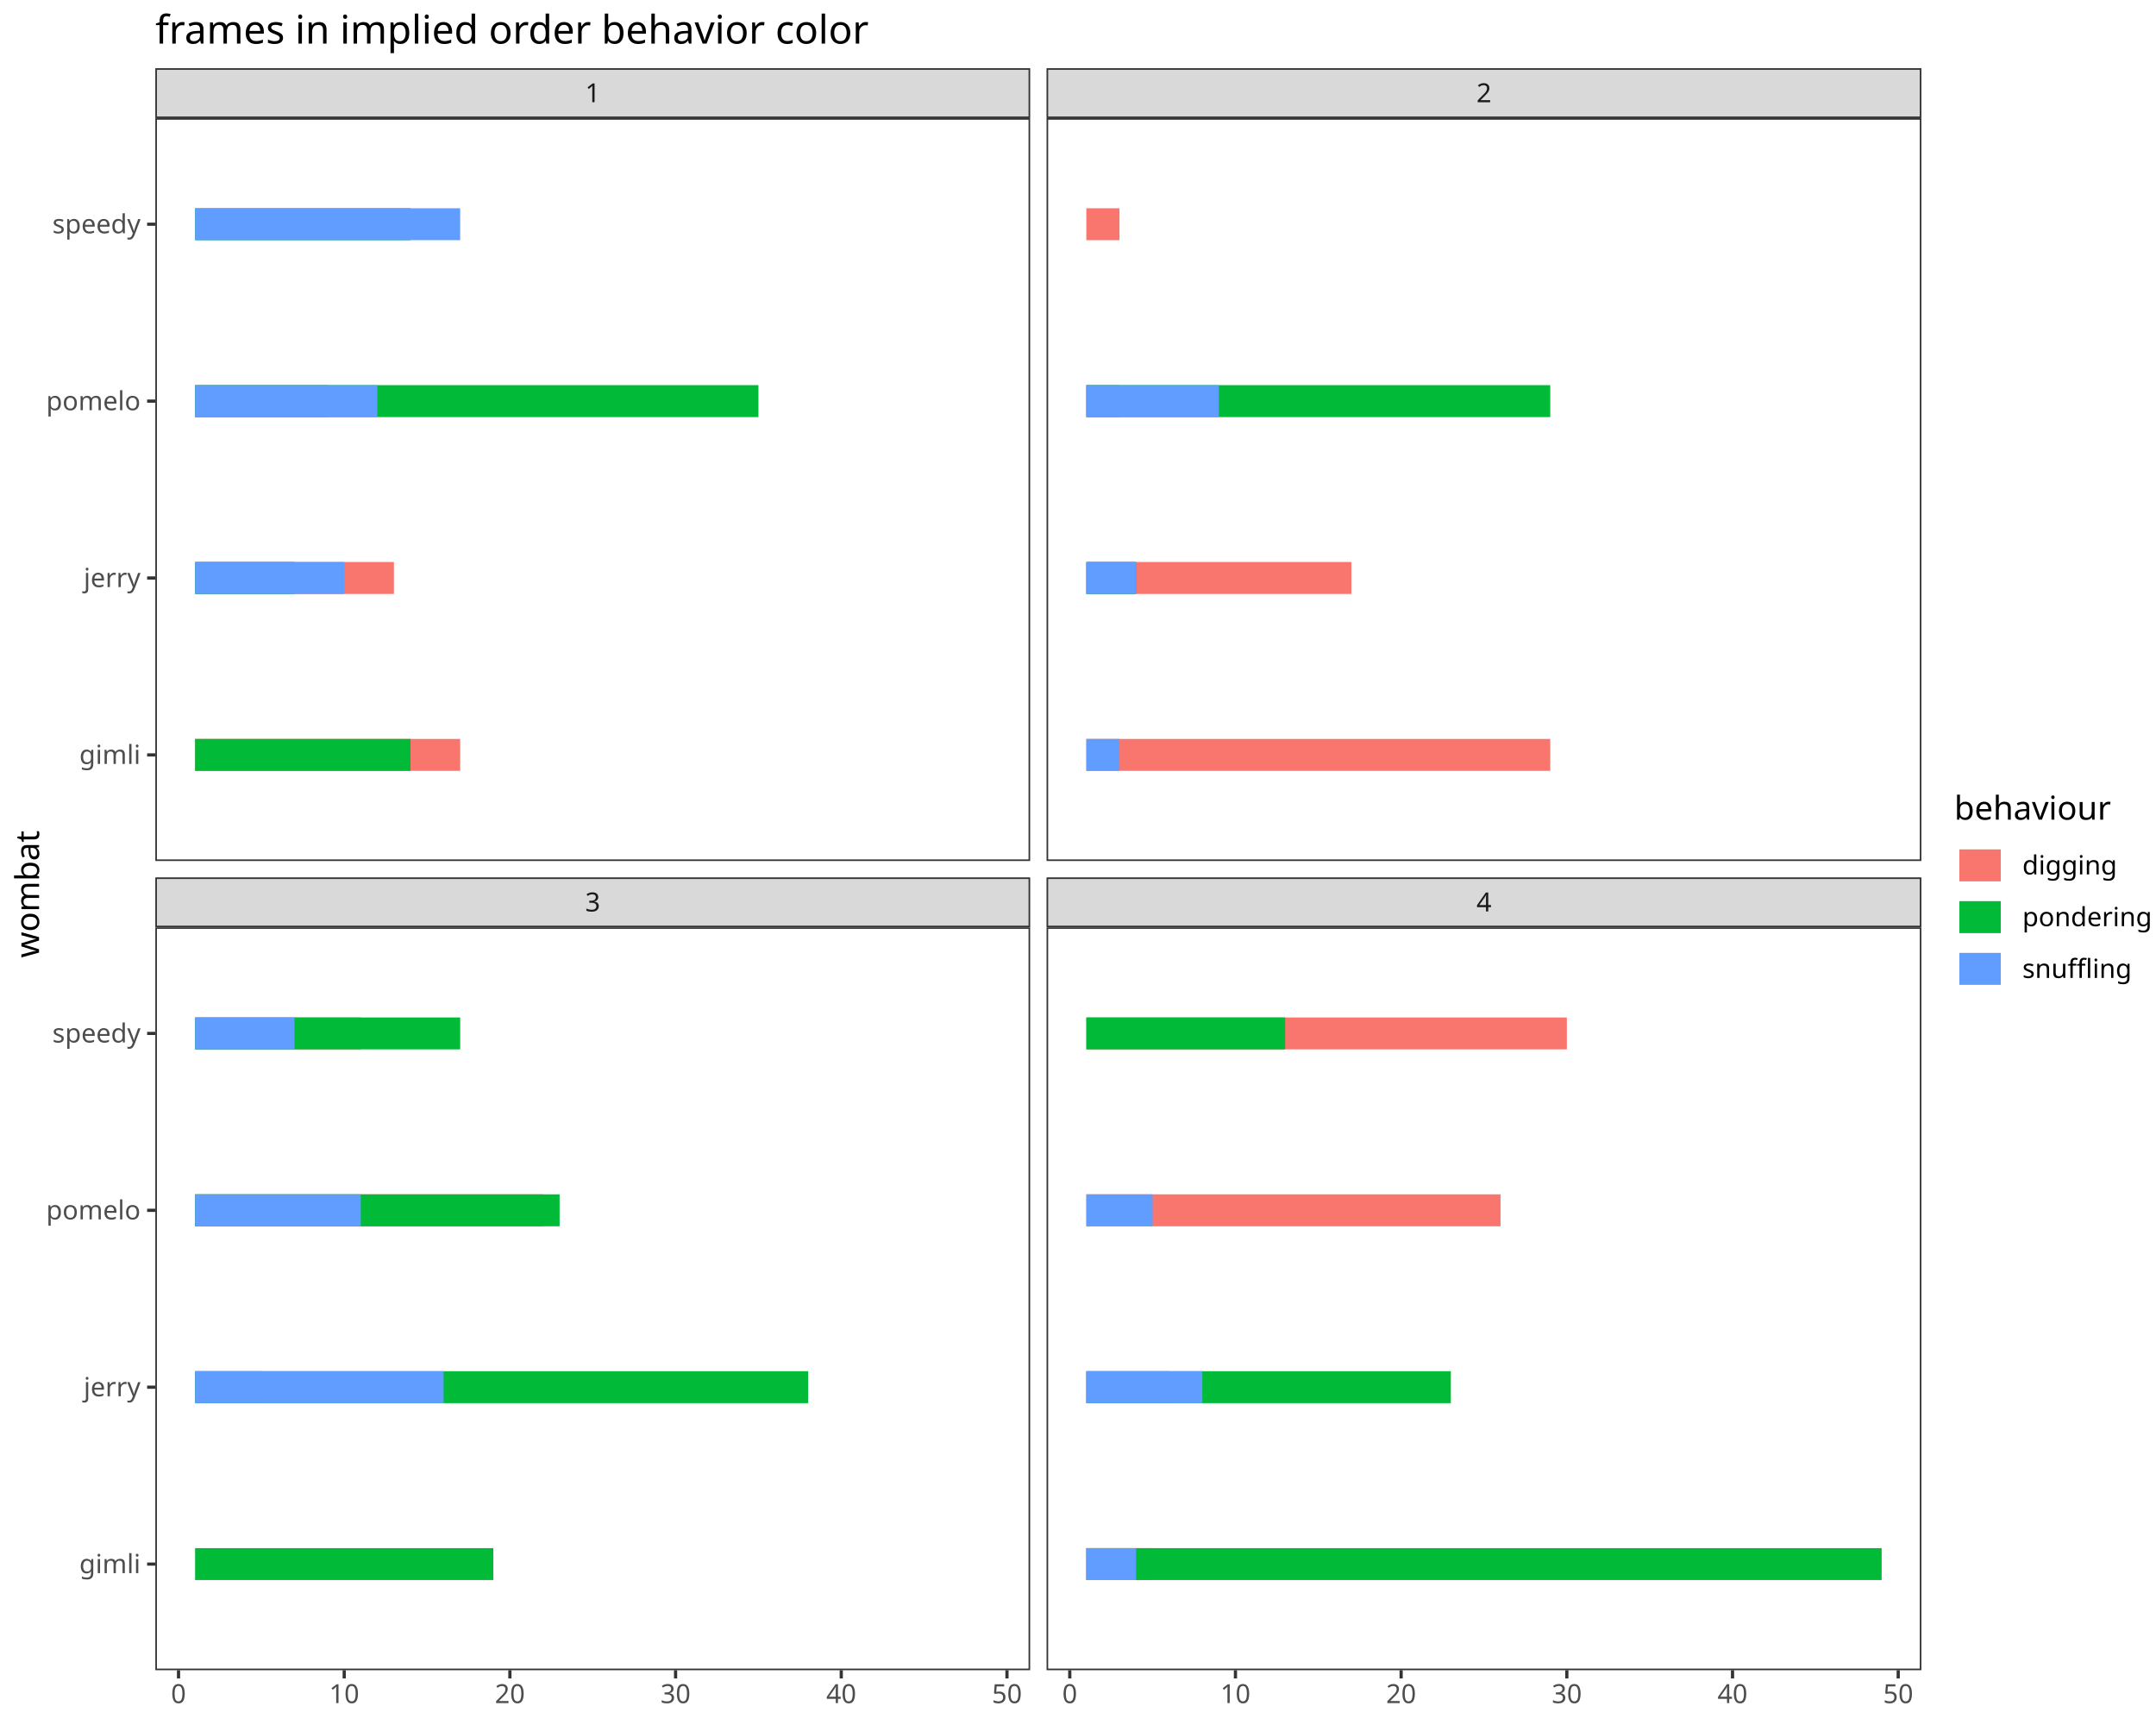
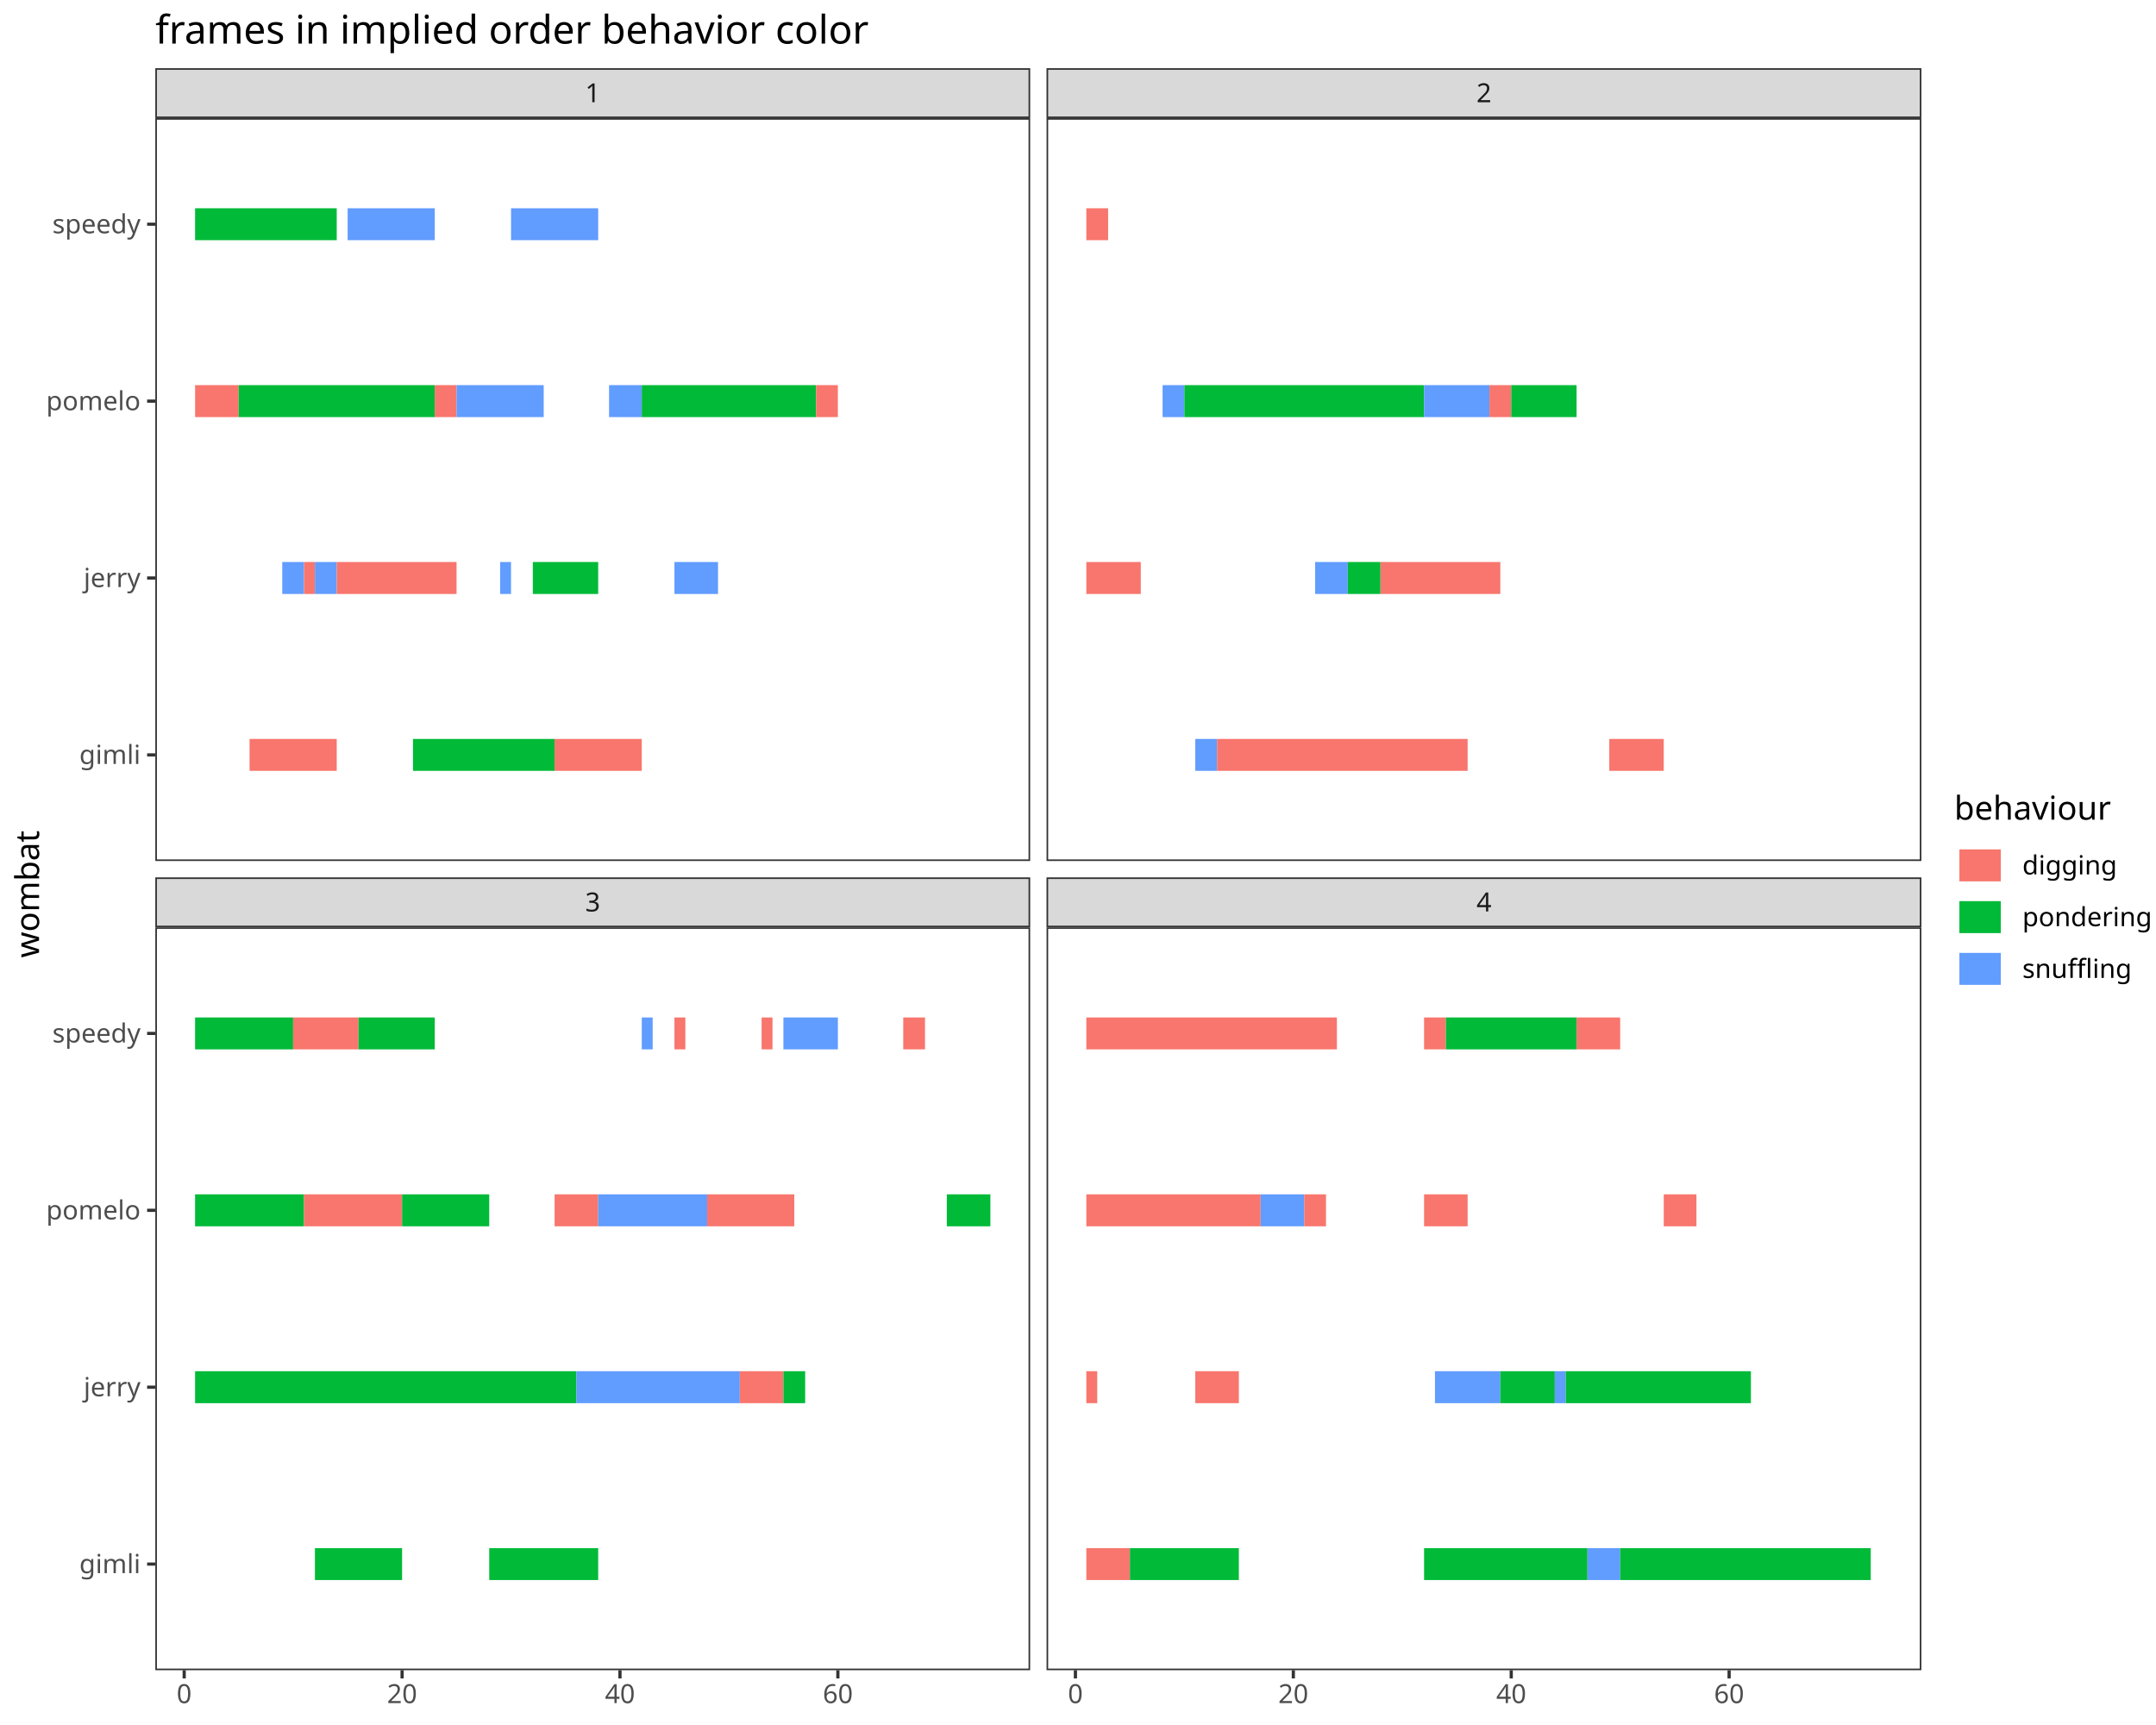
<svg xmlns="http://www.w3.org/2000/svg" class="svglite" data-engine-version="2.0" width="720.00pt" height="576.00pt" viewBox="0 0 720.00 576.00">
  <defs>
    <style type="text/css">
    .svglite line, .svglite polyline, .svglite polygon, .svglite path, .svglite rect, .svglite circle {
      fill: none;
      stroke: #000000;
      stroke-linecap: round;
      stroke-linejoin: round;
      stroke-miterlimit: 10.00;
    }
  </style>
  </defs>
  <rect width="100%" height="100%" style="stroke: none; fill: #FFFFFF;" />
  <defs>
    <clipPath id="cpMC4wMHw3MjAuMDB8MC4wMHw1NzYuMDA=">
      <rect x="0.00" y="0.00" width="720.00" height="576.00" />
    </clipPath>
  </defs>
  <g clip-path="url(#cpMC4wMHw3MjAuMDB8MC4wMHw1NzYuMDA=)">
    <rect x="0.00" y="0.00" width="720.00" height="576.00" style="stroke-width: 1.07; stroke: #FFFFFF; fill: #FFFFFF;" />
  </g>
  <defs>
    <clipPath id="cpNTEuODd8MzQ0LjAyfDM5LjQzfDI4Ny41MQ==">
      <rect x="51.87" y="39.43" width="292.15" height="248.07" />
    </clipPath>
  </defs>
  <g clip-path="url(#cpNTEuODd8MzQ0LjAyfDM5LjQzfDI4Ny41MQ==)">
    <rect x="51.87" y="39.43" width="292.15" height="248.07" style="stroke-width: 1.07; stroke: none; fill: #FFFFFF;" />
-     <line x1="65.15" y1="252.07" x2="153.68" y2="252.07" style="stroke-width: 10.67; stroke: #F8766D; stroke-linecap: butt;" />
-     <line x1="65.15" y1="252.07" x2="137.08" y2="252.07" style="stroke-width: 10.67; stroke: #00BA38; stroke-linecap: butt;" />
-     <line x1="65.15" y1="193.00" x2="131.55" y2="193.00" style="stroke-width: 10.67; stroke: #F8766D; stroke-linecap: butt;" />
-     <line x1="65.15" y1="193.00" x2="98.35" y2="193.00" style="stroke-width: 10.67; stroke: #00BA38; stroke-linecap: butt;" />
-     <line x1="65.15" y1="193.00" x2="114.95" y2="193.00" style="stroke-width: 10.67; stroke: #619CFF; stroke-linecap: butt;" />
-     <line x1="65.15" y1="133.94" x2="109.42" y2="133.94" style="stroke-width: 10.67; stroke: #F8766D; stroke-linecap: butt;" />
-     <line x1="65.15" y1="133.94" x2="253.28" y2="133.94" style="stroke-width: 10.67; stroke: #00BA38; stroke-linecap: butt;" />
-     <line x1="65.15" y1="133.94" x2="126.02" y2="133.94" style="stroke-width: 10.67; stroke: #619CFF; stroke-linecap: butt;" />
-     <line x1="65.15" y1="74.87" x2="137.08" y2="74.87" style="stroke-width: 10.67; stroke: #00BA38; stroke-linecap: butt;" />
-     <line x1="65.15" y1="74.87" x2="153.68" y2="74.87" style="stroke-width: 10.67; stroke: #619CFF; stroke-linecap: butt;" />
+     <line x1="83.34" y1="252.07" x2="112.45" y2="252.07" style="stroke-width: 10.67; stroke: #F8766D; stroke-linecap: butt;" />
+     <line x1="137.92" y1="252.07" x2="185.21" y2="252.07" style="stroke-width: 10.67; stroke: #00BA38; stroke-linecap: butt;" />
+     <line x1="185.21" y1="252.07" x2="214.32" y2="252.07" style="stroke-width: 10.67; stroke: #F8766D; stroke-linecap: butt;" />
+     <line x1="94.26" y1="193.00" x2="101.53" y2="193.00" style="stroke-width: 10.67; stroke: #619CFF; stroke-linecap: butt;" />
+     <line x1="101.53" y1="193.00" x2="105.17" y2="193.00" style="stroke-width: 10.67; stroke: #F8766D; stroke-linecap: butt;" />
+     <line x1="105.17" y1="193.00" x2="112.45" y2="193.00" style="stroke-width: 10.67; stroke: #619CFF; stroke-linecap: butt;" />
+     <line x1="112.45" y1="193.00" x2="152.47" y2="193.00" style="stroke-width: 10.67; stroke: #F8766D; stroke-linecap: butt;" />
+     <line x1="167.02" y1="193.00" x2="170.66" y2="193.00" style="stroke-width: 10.67; stroke: #619CFF; stroke-linecap: butt;" />
+     <line x1="177.94" y1="193.00" x2="199.77" y2="193.00" style="stroke-width: 10.67; stroke: #00BA38; stroke-linecap: butt;" />
+     <line x1="225.23" y1="193.00" x2="239.79" y2="193.00" style="stroke-width: 10.67; stroke: #619CFF; stroke-linecap: butt;" />
+     <line x1="65.15" y1="133.94" x2="79.70" y2="133.94" style="stroke-width: 10.67; stroke: #F8766D; stroke-linecap: butt;" />
+     <line x1="79.70" y1="133.94" x2="145.19" y2="133.94" style="stroke-width: 10.67; stroke: #00BA38; stroke-linecap: butt;" />
+     <line x1="145.19" y1="133.94" x2="152.47" y2="133.94" style="stroke-width: 10.67; stroke: #F8766D; stroke-linecap: butt;" />
+     <line x1="152.47" y1="133.94" x2="181.57" y2="133.94" style="stroke-width: 10.67; stroke: #619CFF; stroke-linecap: butt;" />
+     <line x1="203.40" y1="133.94" x2="214.32" y2="133.94" style="stroke-width: 10.67; stroke: #619CFF; stroke-linecap: butt;" />
+     <line x1="214.32" y1="133.94" x2="272.53" y2="133.94" style="stroke-width: 10.67; stroke: #00BA38; stroke-linecap: butt;" />
+     <line x1="272.53" y1="133.94" x2="279.81" y2="133.94" style="stroke-width: 10.67; stroke: #F8766D; stroke-linecap: butt;" />
+     <line x1="65.15" y1="74.87" x2="112.45" y2="74.87" style="stroke-width: 10.67; stroke: #00BA38; stroke-linecap: butt;" />
+     <line x1="116.09" y1="74.87" x2="145.19" y2="74.87" style="stroke-width: 10.67; stroke: #619CFF; stroke-linecap: butt;" />
+     <line x1="170.66" y1="74.87" x2="199.77" y2="74.87" style="stroke-width: 10.67; stroke: #619CFF; stroke-linecap: butt;" />
    <rect x="51.87" y="39.43" width="292.15" height="248.07" style="stroke-width: 1.07; stroke: #333333;" />
  </g>
  <g clip-path="url(#cpMC4wMHw3MjAuMDB8MC4wMHw1NzYuMDA=)">
</g>
  <defs>
    <clipPath id="cpNTEuODd8MzQ0LjAyfDMwOS42M3w1NTcuNzE=">
      <rect x="51.87" y="309.63" width="292.15" height="248.07" />
    </clipPath>
  </defs>
  <g clip-path="url(#cpNTEuODd8MzQ0LjAyfDMwOS42M3w1NTcuNzE=)">
    <rect x="51.87" y="309.63" width="292.15" height="248.07" style="stroke-width: 1.07; stroke: none; fill: #FFFFFF;" />
-     <line x1="65.15" y1="522.27" x2="164.75" y2="522.27" style="stroke-width: 10.67; stroke: #00BA38; stroke-linecap: butt;" />
-     <line x1="65.15" y1="463.20" x2="87.28" y2="463.20" style="stroke-width: 10.67; stroke: #F8766D; stroke-linecap: butt;" />
-     <line x1="65.15" y1="463.20" x2="269.88" y2="463.20" style="stroke-width: 10.67; stroke: #00BA38; stroke-linecap: butt;" />
-     <line x1="65.15" y1="463.20" x2="148.15" y2="463.20" style="stroke-width: 10.67; stroke: #619CFF; stroke-linecap: butt;" />
-     <line x1="65.15" y1="404.14" x2="181.35" y2="404.14" style="stroke-width: 10.67; stroke: #F8766D; stroke-linecap: butt;" />
-     <line x1="65.15" y1="404.14" x2="186.88" y2="404.14" style="stroke-width: 10.67; stroke: #00BA38; stroke-linecap: butt;" />
-     <line x1="65.15" y1="404.14" x2="120.48" y2="404.14" style="stroke-width: 10.67; stroke: #619CFF; stroke-linecap: butt;" />
-     <line x1="65.15" y1="345.07" x2="120.48" y2="345.07" style="stroke-width: 10.67; stroke: #F8766D; stroke-linecap: butt;" />
-     <line x1="65.15" y1="345.07" x2="153.68" y2="345.07" style="stroke-width: 10.67; stroke: #00BA38; stroke-linecap: butt;" />
-     <line x1="65.15" y1="345.07" x2="98.35" y2="345.07" style="stroke-width: 10.67; stroke: #619CFF; stroke-linecap: butt;" />
+     <line x1="105.17" y1="522.27" x2="134.28" y2="522.27" style="stroke-width: 10.67; stroke: #00BA38; stroke-linecap: butt;" />
+     <line x1="163.38" y1="522.27" x2="199.77" y2="522.27" style="stroke-width: 10.67; stroke: #00BA38; stroke-linecap: butt;" />
+     <line x1="65.15" y1="463.20" x2="192.49" y2="463.20" style="stroke-width: 10.67; stroke: #00BA38; stroke-linecap: butt;" />
+     <line x1="192.49" y1="463.20" x2="247.06" y2="463.20" style="stroke-width: 10.67; stroke: #619CFF; stroke-linecap: butt;" />
+     <line x1="247.06" y1="463.20" x2="261.62" y2="463.20" style="stroke-width: 10.67; stroke: #F8766D; stroke-linecap: butt;" />
+     <line x1="261.62" y1="463.20" x2="268.89" y2="463.20" style="stroke-width: 10.67; stroke: #00BA38; stroke-linecap: butt;" />
+     <line x1="65.15" y1="404.14" x2="101.53" y2="404.14" style="stroke-width: 10.67; stroke: #00BA38; stroke-linecap: butt;" />
+     <line x1="101.53" y1="404.14" x2="134.28" y2="404.14" style="stroke-width: 10.67; stroke: #F8766D; stroke-linecap: butt;" />
+     <line x1="134.28" y1="404.14" x2="163.38" y2="404.14" style="stroke-width: 10.67; stroke: #00BA38; stroke-linecap: butt;" />
+     <line x1="185.21" y1="404.14" x2="199.77" y2="404.14" style="stroke-width: 10.67; stroke: #F8766D; stroke-linecap: butt;" />
+     <line x1="199.77" y1="404.14" x2="236.15" y2="404.14" style="stroke-width: 10.67; stroke: #619CFF; stroke-linecap: butt;" />
+     <line x1="236.15" y1="404.14" x2="265.25" y2="404.14" style="stroke-width: 10.67; stroke: #F8766D; stroke-linecap: butt;" />
+     <line x1="316.19" y1="404.14" x2="330.74" y2="404.14" style="stroke-width: 10.67; stroke: #00BA38; stroke-linecap: butt;" />
+     <line x1="65.15" y1="345.07" x2="97.89" y2="345.07" style="stroke-width: 10.67; stroke: #00BA38; stroke-linecap: butt;" />
+     <line x1="97.89" y1="345.07" x2="119.72" y2="345.07" style="stroke-width: 10.67; stroke: #F8766D; stroke-linecap: butt;" />
+     <line x1="119.72" y1="345.07" x2="145.19" y2="345.07" style="stroke-width: 10.67; stroke: #00BA38; stroke-linecap: butt;" />
+     <line x1="214.32" y1="345.07" x2="217.96" y2="345.07" style="stroke-width: 10.67; stroke: #619CFF; stroke-linecap: butt;" />
+     <line x1="225.23" y1="345.07" x2="228.87" y2="345.07" style="stroke-width: 10.67; stroke: #F8766D; stroke-linecap: butt;" />
+     <line x1="254.34" y1="345.07" x2="257.98" y2="345.07" style="stroke-width: 10.67; stroke: #F8766D; stroke-linecap: butt;" />
+     <line x1="261.62" y1="345.07" x2="279.81" y2="345.07" style="stroke-width: 10.67; stroke: #619CFF; stroke-linecap: butt;" />
+     <line x1="301.64" y1="345.07" x2="308.91" y2="345.07" style="stroke-width: 10.67; stroke: #F8766D; stroke-linecap: butt;" />
    <rect x="51.87" y="309.63" width="292.15" height="248.07" style="stroke-width: 1.07; stroke: #333333;" />
  </g>
  <g clip-path="url(#cpMC4wMHw3MjAuMDB8MC4wMHw1NzYuMDA=)">
</g>
  <defs>
    <clipPath id="cpMzQ5LjUwfDY0MS42NnwzOS40M3wyODcuNTE=">
      <rect x="349.50" y="39.43" width="292.15" height="248.07" />
    </clipPath>
  </defs>
  <g clip-path="url(#cpMzQ5LjUwfDY0MS42NnwzOS40M3wyODcuNTE=)">
    <rect x="349.50" y="39.43" width="292.15" height="248.07" style="stroke-width: 1.07; stroke: none; fill: #FFFFFF;" />
-     <line x1="362.78" y1="252.07" x2="517.71" y2="252.07" style="stroke-width: 10.67; stroke: #F8766D; stroke-linecap: butt;" />
-     <line x1="362.78" y1="252.07" x2="373.85" y2="252.07" style="stroke-width: 10.67; stroke: #619CFF; stroke-linecap: butt;" />
-     <line x1="362.78" y1="193.00" x2="451.31" y2="193.00" style="stroke-width: 10.67; stroke: #F8766D; stroke-linecap: butt;" />
-     <line x1="362.78" y1="193.00" x2="379.38" y2="193.00" style="stroke-width: 10.67; stroke: #00BA38; stroke-linecap: butt;" />
-     <line x1="362.78" y1="193.00" x2="379.38" y2="193.00" style="stroke-width: 10.67; stroke: #619CFF; stroke-linecap: butt;" />
-     <line x1="362.78" y1="133.94" x2="373.85" y2="133.94" style="stroke-width: 10.67; stroke: #F8766D; stroke-linecap: butt;" />
-     <line x1="362.78" y1="133.94" x2="517.71" y2="133.94" style="stroke-width: 10.67; stroke: #00BA38; stroke-linecap: butt;" />
-     <line x1="362.78" y1="133.94" x2="407.05" y2="133.94" style="stroke-width: 10.67; stroke: #619CFF; stroke-linecap: butt;" />
-     <line x1="362.78" y1="74.87" x2="373.85" y2="74.87" style="stroke-width: 10.67; stroke: #F8766D; stroke-linecap: butt;" />
+     <line x1="399.17" y1="252.07" x2="406.44" y2="252.07" style="stroke-width: 10.67; stroke: #619CFF; stroke-linecap: butt;" />
+     <line x1="406.44" y1="252.07" x2="490.12" y2="252.07" style="stroke-width: 10.67; stroke: #F8766D; stroke-linecap: butt;" />
+     <line x1="537.42" y1="252.07" x2="555.61" y2="252.07" style="stroke-width: 10.67; stroke: #F8766D; stroke-linecap: butt;" />
+     <line x1="362.78" y1="193.00" x2="380.97" y2="193.00" style="stroke-width: 10.67; stroke: #F8766D; stroke-linecap: butt;" />
+     <line x1="439.19" y1="193.00" x2="450.10" y2="193.00" style="stroke-width: 10.67; stroke: #619CFF; stroke-linecap: butt;" />
+     <line x1="450.10" y1="193.00" x2="461.02" y2="193.00" style="stroke-width: 10.67; stroke: #00BA38; stroke-linecap: butt;" />
+     <line x1="461.02" y1="193.00" x2="501.04" y2="193.00" style="stroke-width: 10.67; stroke: #F8766D; stroke-linecap: butt;" />
+     <line x1="388.25" y1="133.94" x2="395.53" y2="133.94" style="stroke-width: 10.67; stroke: #619CFF; stroke-linecap: butt;" />
+     <line x1="395.53" y1="133.94" x2="475.57" y2="133.94" style="stroke-width: 10.67; stroke: #00BA38; stroke-linecap: butt;" />
+     <line x1="475.57" y1="133.94" x2="497.40" y2="133.94" style="stroke-width: 10.67; stroke: #619CFF; stroke-linecap: butt;" />
+     <line x1="497.40" y1="133.94" x2="504.68" y2="133.94" style="stroke-width: 10.67; stroke: #F8766D; stroke-linecap: butt;" />
+     <line x1="504.68" y1="133.94" x2="526.50" y2="133.94" style="stroke-width: 10.67; stroke: #00BA38; stroke-linecap: butt;" />
+     <line x1="362.78" y1="74.87" x2="370.06" y2="74.87" style="stroke-width: 10.67; stroke: #F8766D; stroke-linecap: butt;" />
    <rect x="349.50" y="39.43" width="292.15" height="248.07" style="stroke-width: 1.07; stroke: #333333;" />
  </g>
  <g clip-path="url(#cpMC4wMHw3MjAuMDB8MC4wMHw1NzYuMDA=)">
</g>
  <defs>
    <clipPath id="cpMzQ5LjUwfDY0MS42NnwzMDkuNjN8NTU3Ljcx">
      <rect x="349.50" y="309.63" width="292.15" height="248.07" />
    </clipPath>
  </defs>
  <g clip-path="url(#cpMzQ5LjUwfDY0MS42NnwzMDkuNjN8NTU3Ljcx)">
    <rect x="349.50" y="309.63" width="292.15" height="248.07" style="stroke-width: 1.07; stroke: none; fill: #FFFFFF;" />
-     <line x1="362.78" y1="522.27" x2="384.92" y2="522.27" style="stroke-width: 10.67; stroke: #F8766D; stroke-linecap: butt;" />
-     <line x1="362.78" y1="522.27" x2="628.38" y2="522.27" style="stroke-width: 10.67; stroke: #00BA38; stroke-linecap: butt;" />
-     <line x1="362.78" y1="522.27" x2="379.38" y2="522.27" style="stroke-width: 10.67; stroke: #619CFF; stroke-linecap: butt;" />
-     <line x1="362.78" y1="463.20" x2="390.45" y2="463.20" style="stroke-width: 10.67; stroke: #F8766D; stroke-linecap: butt;" />
-     <line x1="362.78" y1="463.20" x2="484.51" y2="463.20" style="stroke-width: 10.67; stroke: #00BA38; stroke-linecap: butt;" />
-     <line x1="362.78" y1="463.20" x2="401.52" y2="463.20" style="stroke-width: 10.67; stroke: #619CFF; stroke-linecap: butt;" />
-     <line x1="362.78" y1="404.14" x2="501.11" y2="404.14" style="stroke-width: 10.67; stroke: #F8766D; stroke-linecap: butt;" />
-     <line x1="362.78" y1="404.14" x2="384.92" y2="404.14" style="stroke-width: 10.67; stroke: #619CFF; stroke-linecap: butt;" />
-     <line x1="362.78" y1="345.07" x2="523.25" y2="345.07" style="stroke-width: 10.67; stroke: #F8766D; stroke-linecap: butt;" />
-     <line x1="362.78" y1="345.07" x2="429.18" y2="345.07" style="stroke-width: 10.67; stroke: #00BA38; stroke-linecap: butt;" />
+     <line x1="362.78" y1="522.27" x2="377.34" y2="522.27" style="stroke-width: 10.67; stroke: #F8766D; stroke-linecap: butt;" />
+     <line x1="377.34" y1="522.27" x2="413.72" y2="522.27" style="stroke-width: 10.67; stroke: #00BA38; stroke-linecap: butt;" />
+     <line x1="475.57" y1="522.27" x2="530.14" y2="522.27" style="stroke-width: 10.67; stroke: #00BA38; stroke-linecap: butt;" />
+     <line x1="530.14" y1="522.27" x2="541.06" y2="522.27" style="stroke-width: 10.67; stroke: #619CFF; stroke-linecap: butt;" />
+     <line x1="541.06" y1="522.27" x2="624.74" y2="522.27" style="stroke-width: 10.67; stroke: #00BA38; stroke-linecap: butt;" />
+     <line x1="362.78" y1="463.20" x2="366.42" y2="463.20" style="stroke-width: 10.67; stroke: #F8766D; stroke-linecap: butt;" />
+     <line x1="399.17" y1="463.20" x2="413.72" y2="463.20" style="stroke-width: 10.67; stroke: #F8766D; stroke-linecap: butt;" />
+     <line x1="479.21" y1="463.20" x2="501.04" y2="463.20" style="stroke-width: 10.67; stroke: #619CFF; stroke-linecap: butt;" />
+     <line x1="501.04" y1="463.20" x2="519.23" y2="463.20" style="stroke-width: 10.67; stroke: #00BA38; stroke-linecap: butt;" />
+     <line x1="519.23" y1="463.20" x2="522.87" y2="463.20" style="stroke-width: 10.67; stroke: #619CFF; stroke-linecap: butt;" />
+     <line x1="522.87" y1="463.20" x2="584.72" y2="463.20" style="stroke-width: 10.67; stroke: #00BA38; stroke-linecap: butt;" />
+     <line x1="362.78" y1="404.14" x2="421.00" y2="404.14" style="stroke-width: 10.67; stroke: #F8766D; stroke-linecap: butt;" />
+     <line x1="421.00" y1="404.14" x2="435.55" y2="404.14" style="stroke-width: 10.67; stroke: #619CFF; stroke-linecap: butt;" />
+     <line x1="435.55" y1="404.14" x2="442.82" y2="404.14" style="stroke-width: 10.67; stroke: #F8766D; stroke-linecap: butt;" />
+     <line x1="475.57" y1="404.14" x2="490.12" y2="404.14" style="stroke-width: 10.67; stroke: #F8766D; stroke-linecap: butt;" />
+     <line x1="555.61" y1="404.14" x2="566.53" y2="404.14" style="stroke-width: 10.67; stroke: #F8766D; stroke-linecap: butt;" />
+     <line x1="362.78" y1="345.07" x2="446.46" y2="345.07" style="stroke-width: 10.67; stroke: #F8766D; stroke-linecap: butt;" />
+     <line x1="475.57" y1="345.07" x2="482.85" y2="345.07" style="stroke-width: 10.67; stroke: #F8766D; stroke-linecap: butt;" />
+     <line x1="482.85" y1="345.07" x2="526.50" y2="345.07" style="stroke-width: 10.67; stroke: #00BA38; stroke-linecap: butt;" />
+     <line x1="526.50" y1="345.07" x2="541.06" y2="345.07" style="stroke-width: 10.67; stroke: #F8766D; stroke-linecap: butt;" />
    <rect x="349.50" y="309.63" width="292.15" height="248.07" style="stroke-width: 1.07; stroke: #333333;" />
  </g>
  <g clip-path="url(#cpMC4wMHw3MjAuMDB8MC4wMHw1NzYuMDA=)">
</g>
  <defs>
    <clipPath id="cpNTEuODd8MzQ0LjAyfDI5Mi45OHwzMDkuNjM=">
      <rect x="51.87" y="292.98" width="292.15" height="16.65" />
    </clipPath>
  </defs>
  <g clip-path="url(#cpNTEuODd8MzQ0LjAyfDI5Mi45OHwzMDkuNjM=)">
    <rect x="51.87" y="292.98" width="292.15" height="16.65" style="stroke-width: 1.07; stroke: #333333; fill: #D9D9D9;" />
    <text x="197.95" y="304.34" text-anchor="middle" style="font-size: 8.80px; fill: #1A1A1A; font-family: sans;" textLength="4.89px" lengthAdjust="spacingAndGlyphs">3</text>
  </g>
  <g clip-path="url(#cpMC4wMHw3MjAuMDB8MC4wMHw1NzYuMDA=)">
</g>
  <defs>
    <clipPath id="cpMzQ5LjUwfDY0MS42NnwyOTIuOTh8MzA5LjYz">
      <rect x="349.50" y="292.98" width="292.15" height="16.65" />
    </clipPath>
  </defs>
  <g clip-path="url(#cpMzQ5LjUwfDY0MS42NnwyOTIuOTh8MzA5LjYz)">
    <rect x="349.50" y="292.98" width="292.15" height="16.65" style="stroke-width: 1.07; stroke: #333333; fill: #D9D9D9;" />
    <text x="495.58" y="304.34" text-anchor="middle" style="font-size: 8.80px; fill: #1A1A1A; font-family: sans;" textLength="4.89px" lengthAdjust="spacingAndGlyphs">4</text>
  </g>
  <g clip-path="url(#cpMC4wMHw3MjAuMDB8MC4wMHw1NzYuMDA=)">
</g>
  <defs>
    <clipPath id="cpNTEuODd8MzQ0LjAyfDIyLjc4fDM5LjQz">
      <rect x="51.87" y="22.78" width="292.15" height="16.65" />
    </clipPath>
  </defs>
  <g clip-path="url(#cpNTEuODd8MzQ0LjAyfDIyLjc4fDM5LjQz)">
    <rect x="51.87" y="22.78" width="292.15" height="16.65" style="stroke-width: 1.07; stroke: #333333; fill: #D9D9D9;" />
    <text x="197.95" y="34.14" text-anchor="middle" style="font-size: 8.80px; fill: #1A1A1A; font-family: sans;" textLength="4.89px" lengthAdjust="spacingAndGlyphs">1</text>
  </g>
  <g clip-path="url(#cpMC4wMHw3MjAuMDB8MC4wMHw1NzYuMDA=)">
</g>
  <defs>
    <clipPath id="cpMzQ5LjUwfDY0MS42NnwyMi43OHwzOS40Mw==">
      <rect x="349.50" y="22.78" width="292.15" height="16.65" />
    </clipPath>
  </defs>
  <g clip-path="url(#cpMzQ5LjUwfDY0MS42NnwyMi43OHwzOS40Mw==)">
    <rect x="349.50" y="22.78" width="292.15" height="16.65" style="stroke-width: 1.07; stroke: #333333; fill: #D9D9D9;" />
    <text x="495.58" y="34.14" text-anchor="middle" style="font-size: 8.80px; fill: #1A1A1A; font-family: sans;" textLength="4.89px" lengthAdjust="spacingAndGlyphs">2</text>
  </g>
  <g clip-path="url(#cpMC4wMHw3MjAuMDB8MC4wMHw1NzYuMDA=)">
-     <polyline points="59.62,560.45 59.62,557.71 " style="stroke-width: 1.07; stroke: #333333; stroke-linecap: butt;" />
-     <polyline points="114.95,560.45 114.95,557.71 " style="stroke-width: 1.07; stroke: #333333; stroke-linecap: butt;" />
-     <polyline points="170.28,560.45 170.28,557.71 " style="stroke-width: 1.07; stroke: #333333; stroke-linecap: butt;" />
-     <polyline points="225.61,560.45 225.61,557.71 " style="stroke-width: 1.07; stroke: #333333; stroke-linecap: butt;" />
-     <polyline points="280.94,560.45 280.94,557.71 " style="stroke-width: 1.07; stroke: #333333; stroke-linecap: butt;" />
-     <polyline points="336.28,560.45 336.28,557.71 " style="stroke-width: 1.07; stroke: #333333; stroke-linecap: butt;" />
-     <text x="59.62" y="568.69" text-anchor="middle" style="font-size: 8.80px; fill: #4D4D4D; font-family: sans;" textLength="4.89px" lengthAdjust="spacingAndGlyphs">0</text>
-     <text x="114.95" y="568.69" text-anchor="middle" style="font-size: 8.80px; fill: #4D4D4D; font-family: sans;" textLength="9.79px" lengthAdjust="spacingAndGlyphs">10</text>
-     <text x="170.28" y="568.69" text-anchor="middle" style="font-size: 8.80px; fill: #4D4D4D; font-family: sans;" textLength="9.79px" lengthAdjust="spacingAndGlyphs">20</text>
-     <text x="225.61" y="568.69" text-anchor="middle" style="font-size: 8.80px; fill: #4D4D4D; font-family: sans;" textLength="9.79px" lengthAdjust="spacingAndGlyphs">30</text>
-     <text x="280.94" y="568.69" text-anchor="middle" style="font-size: 8.80px; fill: #4D4D4D; font-family: sans;" textLength="9.79px" lengthAdjust="spacingAndGlyphs">40</text>
-     <text x="336.28" y="568.69" text-anchor="middle" style="font-size: 8.80px; fill: #4D4D4D; font-family: sans;" textLength="9.79px" lengthAdjust="spacingAndGlyphs">50</text>
-     <polyline points="357.25,560.45 357.25,557.71 " style="stroke-width: 1.07; stroke: #333333; stroke-linecap: butt;" />
-     <polyline points="412.58,560.45 412.58,557.71 " style="stroke-width: 1.07; stroke: #333333; stroke-linecap: butt;" />
-     <polyline points="467.91,560.45 467.91,557.71 " style="stroke-width: 1.07; stroke: #333333; stroke-linecap: butt;" />
-     <polyline points="523.25,560.45 523.25,557.71 " style="stroke-width: 1.07; stroke: #333333; stroke-linecap: butt;" />
-     <polyline points="578.58,560.45 578.58,557.71 " style="stroke-width: 1.07; stroke: #333333; stroke-linecap: butt;" />
-     <polyline points="633.91,560.45 633.91,557.71 " style="stroke-width: 1.07; stroke: #333333; stroke-linecap: butt;" />
-     <text x="357.25" y="568.69" text-anchor="middle" style="font-size: 8.80px; fill: #4D4D4D; font-family: sans;" textLength="4.89px" lengthAdjust="spacingAndGlyphs">0</text>
-     <text x="412.58" y="568.69" text-anchor="middle" style="font-size: 8.80px; fill: #4D4D4D; font-family: sans;" textLength="9.79px" lengthAdjust="spacingAndGlyphs">10</text>
-     <text x="467.91" y="568.69" text-anchor="middle" style="font-size: 8.80px; fill: #4D4D4D; font-family: sans;" textLength="9.79px" lengthAdjust="spacingAndGlyphs">20</text>
-     <text x="523.25" y="568.69" text-anchor="middle" style="font-size: 8.80px; fill: #4D4D4D; font-family: sans;" textLength="9.79px" lengthAdjust="spacingAndGlyphs">30</text>
-     <text x="578.58" y="568.69" text-anchor="middle" style="font-size: 8.80px; fill: #4D4D4D; font-family: sans;" textLength="9.79px" lengthAdjust="spacingAndGlyphs">40</text>
-     <text x="633.91" y="568.69" text-anchor="middle" style="font-size: 8.80px; fill: #4D4D4D; font-family: sans;" textLength="9.79px" lengthAdjust="spacingAndGlyphs">50</text>
+     <polyline points="61.51,560.45 61.51,557.71 " style="stroke-width: 1.07; stroke: #333333; stroke-linecap: butt;" />
+     <polyline points="134.28,560.45 134.28,557.71 " style="stroke-width: 1.07; stroke: #333333; stroke-linecap: butt;" />
+     <polyline points="207.04,560.45 207.04,557.71 " style="stroke-width: 1.07; stroke: #333333; stroke-linecap: butt;" />
+     <polyline points="279.81,560.45 279.81,557.71 " style="stroke-width: 1.07; stroke: #333333; stroke-linecap: butt;" />
+     <text x="61.51" y="568.69" text-anchor="middle" style="font-size: 8.80px; fill: #4D4D4D; font-family: sans;" textLength="4.89px" lengthAdjust="spacingAndGlyphs">0</text>
+     <text x="134.28" y="568.69" text-anchor="middle" style="font-size: 8.80px; fill: #4D4D4D; font-family: sans;" textLength="9.79px" lengthAdjust="spacingAndGlyphs">20</text>
+     <text x="207.04" y="568.69" text-anchor="middle" style="font-size: 8.80px; fill: #4D4D4D; font-family: sans;" textLength="9.79px" lengthAdjust="spacingAndGlyphs">40</text>
+     <text x="279.81" y="568.69" text-anchor="middle" style="font-size: 8.80px; fill: #4D4D4D; font-family: sans;" textLength="9.79px" lengthAdjust="spacingAndGlyphs">60</text>
+     <polyline points="359.14,560.45 359.14,557.71 " style="stroke-width: 1.07; stroke: #333333; stroke-linecap: butt;" />
+     <polyline points="431.91,560.45 431.91,557.71 " style="stroke-width: 1.07; stroke: #333333; stroke-linecap: butt;" />
+     <polyline points="504.68,560.45 504.68,557.71 " style="stroke-width: 1.07; stroke: #333333; stroke-linecap: butt;" />
+     <polyline points="577.44,560.45 577.44,557.71 " style="stroke-width: 1.07; stroke: #333333; stroke-linecap: butt;" />
+     <text x="359.14" y="568.69" text-anchor="middle" style="font-size: 8.80px; fill: #4D4D4D; font-family: sans;" textLength="4.89px" lengthAdjust="spacingAndGlyphs">0</text>
+     <text x="431.91" y="568.69" text-anchor="middle" style="font-size: 8.80px; fill: #4D4D4D; font-family: sans;" textLength="9.79px" lengthAdjust="spacingAndGlyphs">20</text>
+     <text x="504.68" y="568.69" text-anchor="middle" style="font-size: 8.80px; fill: #4D4D4D; font-family: sans;" textLength="9.79px" lengthAdjust="spacingAndGlyphs">40</text>
+     <text x="577.44" y="568.69" text-anchor="middle" style="font-size: 8.80px; fill: #4D4D4D; font-family: sans;" textLength="9.79px" lengthAdjust="spacingAndGlyphs">60</text>
    <text x="46.94" y="255.09" text-anchor="end" style="font-size: 8.80px; fill: #4D4D4D; font-family: sans;" textLength="18.09px" lengthAdjust="spacingAndGlyphs">gimli</text>
    <text x="46.94" y="196.03" text-anchor="end" style="font-size: 8.80px; fill: #4D4D4D; font-family: sans;" textLength="17.11px" lengthAdjust="spacingAndGlyphs">jerry</text>
    <text x="46.94" y="136.97" text-anchor="end" style="font-size: 8.80px; fill: #4D4D4D; font-family: sans;" textLength="28.87px" lengthAdjust="spacingAndGlyphs">pomelo</text>
    <text x="46.94" y="77.90" text-anchor="end" style="font-size: 8.80px; fill: #4D4D4D; font-family: sans;" textLength="28.39px" lengthAdjust="spacingAndGlyphs">speedy</text>
    <polyline points="49.13,252.07 51.87,252.07 " style="stroke-width: 1.07; stroke: #333333; stroke-linecap: butt;" />
    <polyline points="49.13,193.00 51.87,193.00 " style="stroke-width: 1.07; stroke: #333333; stroke-linecap: butt;" />
    <polyline points="49.13,133.94 51.87,133.94 " style="stroke-width: 1.07; stroke: #333333; stroke-linecap: butt;" />
    <polyline points="49.13,74.87 51.87,74.87 " style="stroke-width: 1.07; stroke: #333333; stroke-linecap: butt;" />
    <text x="46.94" y="525.30" text-anchor="end" style="font-size: 8.80px; fill: #4D4D4D; font-family: sans;" textLength="18.09px" lengthAdjust="spacingAndGlyphs">gimli</text>
    <text x="46.94" y="466.23" text-anchor="end" style="font-size: 8.80px; fill: #4D4D4D; font-family: sans;" textLength="17.11px" lengthAdjust="spacingAndGlyphs">jerry</text>
    <text x="46.94" y="407.17" text-anchor="end" style="font-size: 8.80px; fill: #4D4D4D; font-family: sans;" textLength="28.87px" lengthAdjust="spacingAndGlyphs">pomelo</text>
    <text x="46.94" y="348.10" text-anchor="end" style="font-size: 8.80px; fill: #4D4D4D; font-family: sans;" textLength="28.39px" lengthAdjust="spacingAndGlyphs">speedy</text>
    <polyline points="49.13,522.27 51.87,522.27 " style="stroke-width: 1.07; stroke: #333333; stroke-linecap: butt;" />
    <polyline points="49.13,463.20 51.87,463.20 " style="stroke-width: 1.07; stroke: #333333; stroke-linecap: butt;" />
    <polyline points="49.13,404.14 51.87,404.14 " style="stroke-width: 1.07; stroke: #333333; stroke-linecap: butt;" />
    <polyline points="49.13,345.07 51.87,345.07 " style="stroke-width: 1.07; stroke: #333333; stroke-linecap: butt;" />
    <text transform="translate(13.05,298.57) rotate(-90)" text-anchor="middle" style="font-size: 11.00px; font-family: sans;" textLength="38.52px" lengthAdjust="spacingAndGlyphs">wombat</text>
    <rect x="652.62" y="264.98" width="61.91" height="67.17" style="stroke-width: 1.07; stroke: none; fill: #FFFFFF;" />
    <text x="652.62" y="273.70" style="font-size: 11.00px; font-family: sans;" textLength="48.32px" lengthAdjust="spacingAndGlyphs">behaviour</text>
    <rect x="652.62" y="280.32" width="17.28" height="17.28" style="stroke-width: 1.07; stroke: none; fill: #FFFFFF;" />
    <line x1="654.34" y1="288.96" x2="668.17" y2="288.96" style="stroke-width: 10.67; stroke: #F8766D; stroke-linecap: butt;" />
    <rect x="652.62" y="297.60" width="17.28" height="17.28" style="stroke-width: 1.07; stroke: none; fill: #FFFFFF;" />
    <line x1="654.34" y1="306.24" x2="668.17" y2="306.24" style="stroke-width: 10.67; stroke: #00BA38; stroke-linecap: butt;" />
    <rect x="652.62" y="314.88" width="17.28" height="17.28" style="stroke-width: 1.07; stroke: none; fill: #FFFFFF;" />
    <line x1="654.34" y1="323.52" x2="668.17" y2="323.52" style="stroke-width: 10.67; stroke: #619CFF; stroke-linecap: butt;" />
    <text x="675.37" y="291.98" style="font-size: 8.80px; font-family: sans;" textLength="28.38px" lengthAdjust="spacingAndGlyphs">digging</text>
    <text x="675.37" y="309.26" style="font-size: 8.80px; font-family: sans;" textLength="39.15px" lengthAdjust="spacingAndGlyphs">pondering</text>
    <text x="675.37" y="326.54" style="font-size: 8.80px; font-family: sans;" textLength="32.78px" lengthAdjust="spacingAndGlyphs">snuffling</text>
    <text x="51.87" y="14.56" style="font-size: 13.20px; font-family: sans;" textLength="220.85px" lengthAdjust="spacingAndGlyphs">frames in implied order behavior color</text>
  </g>
</svg>
